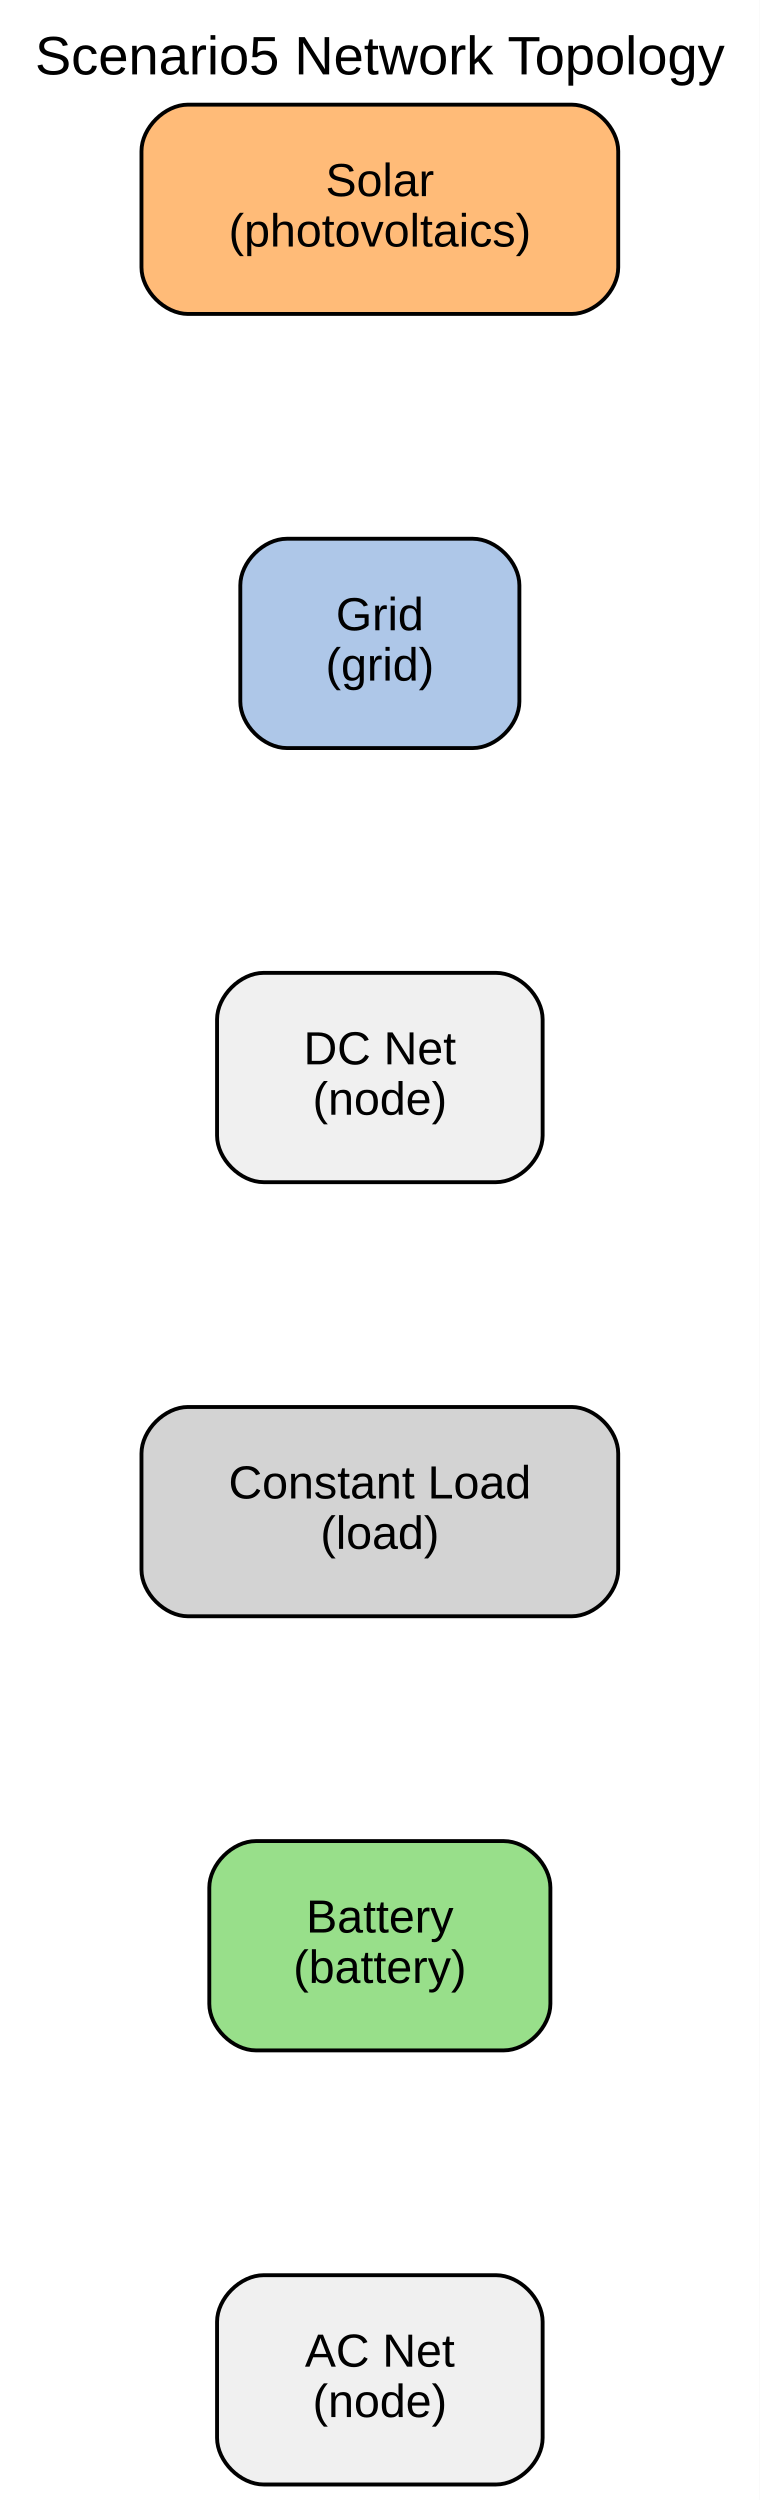
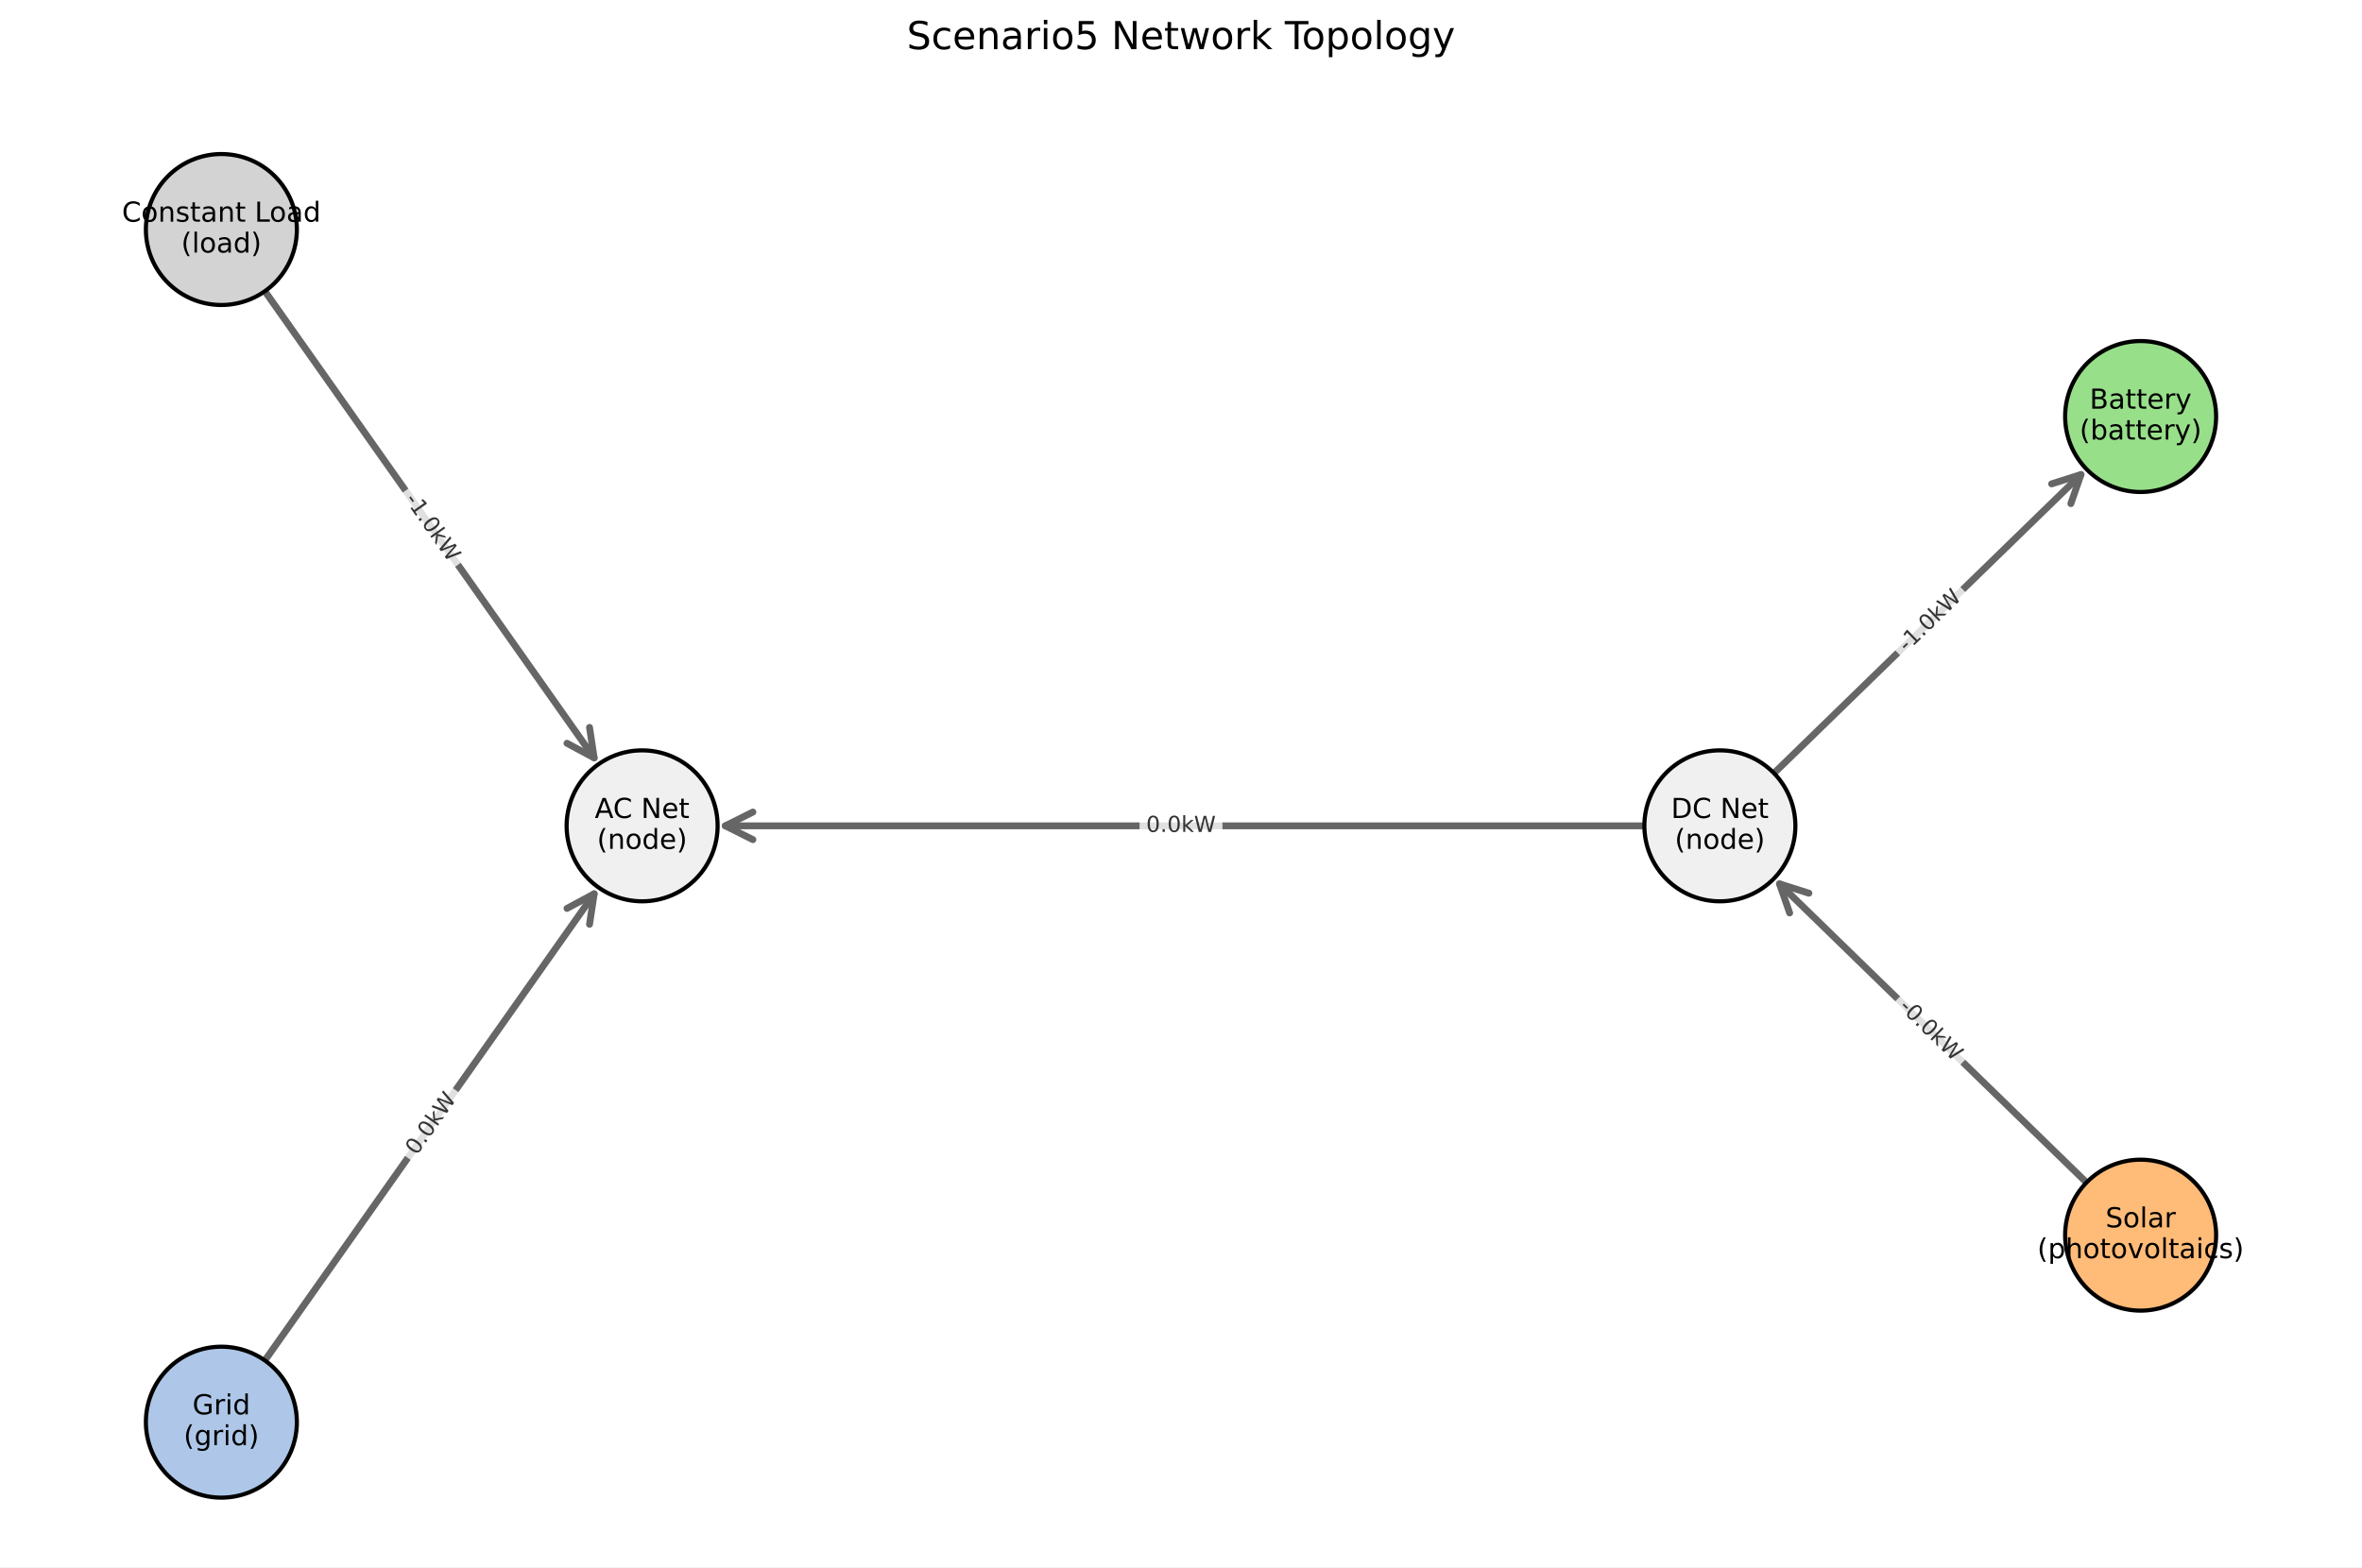
- <svg xmlns="http://www.w3.org/2000/svg" width="196pt" height="645pt" viewBox="0.00 0.00 196.00 645.00">
-   <g id="graph0" class="graph" transform="scale(1 1) rotate(0) translate(4 641)">
-     <polygon fill="white" stroke="transparent" points="-4,4 -4,-641 192,-641 192,4 -4,4" />
-     <text text-anchor="middle" x="94" y="-621.8" font-family="Arial" font-size="14.00">Scenario5 Network Topology</text>
-     <g id="node1" class="node">
-       <path fill="#f0f0f0" stroke="black" d="M124,-54C124,-54 64,-54 64,-54 58,-54 52,-48 52,-42 52,-42 52,-12 52,-12 52,-6 58,0 64,0 64,0 124,0 124,0 130,0 136,-6 136,-12 136,-12 136,-42 136,-42 136,-48 130,-54 124,-54" />
-       <text text-anchor="middle" x="94" y="-30.4" font-family="Arial" font-size="12.00">AC Net</text>
-       <text text-anchor="middle" x="94" y="-17.4" font-family="Arial" font-size="12.00">(node)</text>
+ <svg xmlns="http://www.w3.org/2000/svg" xmlns:xlink="http://www.w3.org/1999/xlink" width="856.8pt" height="568.638pt" viewBox="0 0 856.8 568.638" version="1.1">
+   <defs>
+     <style type="text/css">*{stroke-linejoin: round; stroke-linecap: butt}</style>
+   </defs>
+   <g id="figure_1">
+     <g id="patch_1">
+       <path d="M 0 568.638  L 856.8 568.638  L 856.8 0  L 0 0  z " style="fill: #ffffff" />
    </g>
-     <g id="node2" class="node">
-       <path fill="#98df8a" stroke="black" d="M126,-166C126,-166 62,-166 62,-166 56,-166 50,-160 50,-154 50,-154 50,-124 50,-124 50,-118 56,-112 62,-112 62,-112 126,-112 126,-112 132,-112 138,-118 138,-124 138,-124 138,-154 138,-154 138,-160 132,-166 126,-166" />
-       <text text-anchor="middle" x="94" y="-142.4" font-family="Arial" font-size="12.00">Battery</text>
-       <text text-anchor="middle" x="94" y="-129.4" font-family="Arial" font-size="12.00">(battery)</text>
-     </g>
-     <g id="node3" class="node">
-       <path fill="#d3d3d3" stroke="black" d="M143.5,-278C143.5,-278 44.5,-278 44.5,-278 38.5,-278 32.5,-272 32.5,-266 32.5,-266 32.5,-236 32.5,-236 32.5,-230 38.5,-224 44.5,-224 44.5,-224 143.5,-224 143.5,-224 149.5,-224 155.5,-230 155.5,-236 155.5,-236 155.5,-266 155.5,-266 155.5,-272 149.5,-278 143.5,-278" />
-       <text text-anchor="middle" x="94" y="-254.4" font-family="Arial" font-size="12.00">Constant Load</text>
-       <text text-anchor="middle" x="94" y="-241.4" font-family="Arial" font-size="12.00">(load)</text>
-     </g>
-     <g id="node4" class="node">
-       <path fill="#f0f0f0" stroke="black" d="M124,-390C124,-390 64,-390 64,-390 58,-390 52,-384 52,-378 52,-378 52,-348 52,-348 52,-342 58,-336 64,-336 64,-336 124,-336 124,-336 130,-336 136,-342 136,-348 136,-348 136,-378 136,-378 136,-384 130,-390 124,-390" />
-       <text text-anchor="middle" x="94" y="-366.4" font-family="Arial" font-size="12.00">DC Net</text>
-       <text text-anchor="middle" x="94" y="-353.4" font-family="Arial" font-size="12.00">(node)</text>
-     </g>
-     <g id="node5" class="node">
-       <path fill="#aec7e8" stroke="black" d="M118,-502C118,-502 70,-502 70,-502 64,-502 58,-496 58,-490 58,-490 58,-460 58,-460 58,-454 64,-448 70,-448 70,-448 118,-448 118,-448 124,-448 130,-454 130,-460 130,-460 130,-490 130,-490 130,-496 124,-502 118,-502" />
-       <text text-anchor="middle" x="94" y="-478.4" font-family="Arial" font-size="12.00">Grid</text>
-       <text text-anchor="middle" x="94" y="-465.4" font-family="Arial" font-size="12.00">(grid)</text>
-     </g>
-     <g id="node6" class="node">
-       <path fill="#ffbb78" stroke="black" d="M143.5,-614C143.5,-614 44.5,-614 44.5,-614 38.5,-614 32.5,-608 32.5,-602 32.5,-602 32.5,-572 32.5,-572 32.5,-566 38.5,-560 44.5,-560 44.5,-560 143.5,-560 143.5,-560 149.5,-560 155.5,-566 155.5,-572 155.5,-572 155.5,-602 155.5,-602 155.5,-608 149.5,-614 143.5,-614" />
-       <text text-anchor="middle" x="94" y="-590.4" font-family="Arial" font-size="12.00">Solar</text>
-       <text text-anchor="middle" x="94" y="-577.4" font-family="Arial" font-size="12.00">(photovoltaics)</text>
+     <g id="axes_1">
+       <g id="patch_2">
+         <path d="M 96.088 105.655  Q 156.613 191.456 215.526 274.974  " clip-path="url(#p76c0ca9e1f)" style="fill: none; stroke: #666666; stroke-width: 2.5; stroke-linecap: round" />
+         <path d="M 213.847 263.92  L 215.526 274.974  L 205.676 269.684  " clip-path="url(#p76c0ca9e1f)" style="fill: none; stroke: #666666; stroke-width: 2.5; stroke-linecap: round" />
+       </g>
+       <g id="patch_3">
+         <path d="M 596.492 299.638  Q 428.401 299.638 263.105 299.638  " clip-path="url(#p76c0ca9e1f)" style="fill: none; stroke: #666666; stroke-width: 2.5; stroke-linecap: round" />
+         <path d="M 273.105 304.638  L 263.105 299.638  L 273.105 294.638  " clip-path="url(#p76c0ca9e1f)" style="fill: none; stroke: #666666; stroke-width: 2.5; stroke-linecap: round" />
+       </g>
+       <g id="patch_4">
+         <path d="M 643.501 280.541  Q 700.187 225.382 754.87 172.172  " clip-path="url(#p76c0ca9e1f)" style="fill: none; stroke: #666666; stroke-width: 2.5; stroke-linecap: round" />
+         <path d="M 744.216 175.563  L 754.87 172.172  L 751.19 182.729  " clip-path="url(#p76c0ca9e1f)" style="fill: none; stroke: #666666; stroke-width: 2.5; stroke-linecap: round" />
+       </g>
+       <g id="patch_5">
+         <path d="M 96.088 493.621  Q 156.613 407.819 215.526 324.302  " clip-path="url(#p76c0ca9e1f)" style="fill: none; stroke: #666666; stroke-width: 2.5; stroke-linecap: round" />
+         <path d="M 205.676 329.591  L 215.526 324.302  L 213.847 335.356  " clip-path="url(#p76c0ca9e1f)" style="fill: none; stroke: #666666; stroke-width: 2.5; stroke-linecap: round" />
+       </g>
+       <g id="patch_6">
+         <path d="M 756.874 429.054  Q 700.188 373.895 645.505 320.685  " clip-path="url(#p76c0ca9e1f)" style="fill: none; stroke: #666666; stroke-width: 2.5; stroke-linecap: round" />
+         <path d="M 649.185 331.242  L 645.505 320.685  L 656.159 324.075  " clip-path="url(#p76c0ca9e1f)" style="fill: none; stroke: #666666; stroke-width: 2.5; stroke-linecap: round" />
+       </g>
+       <g id="text_1">
+         <g id="patch_7">
+           <path d="M 143.375 183.57  L 159.602 206.574  Q 160.985 208.535 162.946 207.151  L 169.273 202.688  Q 171.234 201.305 169.851 199.344  L 153.624 176.34  Q 152.241 174.379 150.279 175.762  L 143.953 180.225  Q 141.991 181.608 143.375 183.57  z " clip-path="url(#p76c0ca9e1f)" style="fill: #ffffff; opacity: 0.8" />
+         </g>
+         <g clip-path="url(#p76c0ca9e1f)">
+           <g style="fill: #333333" transform="translate(146.6955 181.2272) rotate(-305.1992) scale(0.08 -0.08)">
+             <defs>
+               <path id="DejaVuSans-2d" d="M 313 2009  L 1997 2009  L 1997 1497  L 313 1497  L 313 2009  z " transform="scale(0.015625)" />
+               <path id="DejaVuSans-31" d="M 794 531  L 1825 531  L 1825 4091  L 703 3866  L 703 4441  L 1819 4666  L 2450 4666  L 2450 531  L 3481 531  L 3481 0  L 794 0  L 794 531  z " transform="scale(0.015625)" />
+               <path id="DejaVuSans-2e" d="M 684 794  L 1344 794  L 1344 0  L 684 0  L 684 794  z " transform="scale(0.015625)" />
+               <path id="DejaVuSans-30" d="M 2034 4250  Q 1547 4250 1301 3770  Q 1056 3291 1056 2328  Q 1056 1369 1301 889  Q 1547 409 2034 409  Q 2525 409 2770 889  Q 3016 1369 3016 2328  Q 3016 3291 2770 3770  Q 2525 4250 2034 4250  z M 2034 4750  Q 2819 4750 3233 4129  Q 3647 3509 3647 2328  Q 3647 1150 3233 529  Q 2819 -91 2034 -91  Q 1250 -91 836 529  Q 422 1150 422 2328  Q 422 3509 836 4129  Q 1250 4750 2034 4750  z " transform="scale(0.015625)" />
+               <path id="DejaVuSans-6b" d="M 581 4863  L 1159 4863  L 1159 1991  L 2875 3500  L 3609 3500  L 1753 1863  L 3688 0  L 2938 0  L 1159 1709  L 1159 0  L 581 0  L 581 4863  z " transform="scale(0.015625)" />
+               <path id="DejaVuSans-57" d="M 213 4666  L 850 4666  L 1831 722  L 2809 4666  L 3519 4666  L 4500 722  L 5478 4666  L 6119 4666  L 4947 0  L 4153 0  L 3169 4050  L 2175 0  L 1381 0  L 213 4666  z " transform="scale(0.015625)" />
+             </defs>
+             <use xlink:href="#DejaVuSans-2d" />
+             <use xlink:href="#DejaVuSans-31" transform="translate(36.08398 0)" />
+             <use xlink:href="#DejaVuSans-2e" transform="translate(99.70703 0)" />
+             <use xlink:href="#DejaVuSans-30" transform="translate(131.4941 0)" />
+             <use xlink:href="#DejaVuSans-6b" transform="translate(195.1172 0)" />
+             <use xlink:href="#DejaVuSans-57" transform="translate(253.0273 0)" />
+           </g>
+         </g>
+       </g>
+       <g id="text_2">
+         <g id="patch_8">
+           <path d="M 415.768 305.909  L 441.033 305.909  Q 443.433 305.909 443.433 303.509  L 443.433 295.767  Q 443.433 293.367 441.033 293.367  L 415.768 293.367  Q 413.368 293.367 413.368 295.767  L 413.368 303.509  Q 413.368 305.909 415.768 305.909  z " clip-path="url(#p76c0ca9e1f)" style="fill: #ffffff; opacity: 0.8" />
+         </g>
+         <g clip-path="url(#p76c0ca9e1f)">
+           <g style="fill: #333333" transform="translate(415.7679 301.8453) scale(0.08 -0.08)">
+             <use xlink:href="#DejaVuSans-30" />
+             <use xlink:href="#DejaVuSans-2e" transform="translate(63.62305 0)" />
+             <use xlink:href="#DejaVuSans-30" transform="translate(95.41016 0)" />
+             <use xlink:href="#DejaVuSans-6b" transform="translate(159.0332 0)" />
+             <use xlink:href="#DejaVuSans-57" transform="translate(216.9434 0)" />
+           </g>
+         </g>
+       </g>
+       <g id="text_3">
+         <g id="patch_9">
+           <path d="M 694.472 239.693  L 714.648 220.061  Q 716.368 218.387 714.694 216.667  L 709.295 211.118  Q 707.621 209.398 705.901 211.072  L 685.725 230.704  Q 684.005 232.378 685.679 234.098  L 691.078 239.647  Q 692.752 241.367 694.472 239.693  z " clip-path="url(#p76c0ca9e1f)" style="fill: #ffffff; opacity: 0.8" />
+         </g>
+         <g clip-path="url(#p76c0ca9e1f)">
+           <g style="fill: #333333" transform="translate(691.6381 236.7809) rotate(-44.21796) scale(0.08 -0.08)">
+             <use xlink:href="#DejaVuSans-2d" />
+             <use xlink:href="#DejaVuSans-31" transform="translate(36.08398 0)" />
+             <use xlink:href="#DejaVuSans-2e" transform="translate(99.70703 0)" />
+             <use xlink:href="#DejaVuSans-30" transform="translate(131.4941 0)" />
+             <use xlink:href="#DejaVuSans-6b" transform="translate(195.1172 0)" />
+             <use xlink:href="#DejaVuSans-57" transform="translate(253.0273 0)" />
+           </g>
+         </g>
+       </g>
+       <g id="text_4">
+         <g id="patch_10">
+           <path d="M 154.456 421.756  L 169.019 401.111  Q 170.402 399.15 168.441 397.767  L 162.115 393.304  Q 160.153 391.92 158.77 393.881  L 144.207 414.527  Q 142.823 416.488 144.784 417.871  L 151.111 422.334  Q 153.072 423.718 154.456 421.756  z " clip-path="url(#p76c0ca9e1f)" style="fill: #ffffff; opacity: 0.8" />
+         </g>
+         <g clip-path="url(#p76c0ca9e1f)">
+           <g style="fill: #333333" transform="translate(151.1351 419.4141) rotate(-54.80082) scale(0.08 -0.08)">
+             <use xlink:href="#DejaVuSans-30" />
+             <use xlink:href="#DejaVuSans-2e" transform="translate(63.62305 0)" />
+             <use xlink:href="#DejaVuSans-30" transform="translate(95.41016 0)" />
+             <use xlink:href="#DejaVuSans-6b" transform="translate(159.0332 0)" />
+             <use xlink:href="#DejaVuSans-57" transform="translate(216.9434 0)" />
+           </g>
+         </g>
+       </g>
+       <g id="text_5">
+         <g id="patch_11">
+           <path d="M 685.727 368.574  L 705.903 388.206  Q 707.623 389.88 709.297 388.16  L 714.696 382.611  Q 716.37 380.891 714.65 379.217  L 694.474 359.584  Q 692.754 357.911 691.081 359.631  L 685.681 365.18  Q 684.007 366.9 685.727 368.574  z " clip-path="url(#p76c0ca9e1f)" style="fill: #ffffff; opacity: 0.8" />
+         </g>
+         <g clip-path="url(#p76c0ca9e1f)">
+           <g style="fill: #333333" transform="translate(688.5614 365.6611) rotate(-315.782) scale(0.08 -0.08)">
+             <use xlink:href="#DejaVuSans-2d" />
+             <use xlink:href="#DejaVuSans-30" transform="translate(36.08398 0)" />
+             <use xlink:href="#DejaVuSans-2e" transform="translate(99.70703 0)" />
+             <use xlink:href="#DejaVuSans-30" transform="translate(131.4941 0)" />
+             <use xlink:href="#DejaVuSans-6b" transform="translate(195.1172 0)" />
+             <use xlink:href="#DejaVuSans-57" transform="translate(253.0273 0)" />
+           </g>
+         </g>
+       </g>
+       <g id="PathCollection_1">
+         <defs>
+           <path id="m01f772956e" d="M 0 27.386  C 7.263 27.386 14.229 24.501 19.365 19.365  C 24.501 14.229 27.386 7.263 27.386 0  C 27.386 -7.263 24.501 -14.229 19.365 -19.365  C 14.229 -24.501 7.263 -27.386 0 -27.386  C -7.263 -27.386 -14.229 -24.501 -19.365 -19.365  C -24.501 -14.229 -27.386 -7.263 -27.386 0  C -27.386 7.263 -24.501 14.229 -19.365 19.365  C -14.229 24.501 -7.263 27.386 0 27.386  z " style="stroke: #000000; stroke-width: 1.5" />
+         </defs>
+         <g clip-path="url(#p76c0ca9e1f)">
+           <use xlink:href="#m01f772956e" x="232.924" y="299.638" style="fill: #f0f0f0; stroke: #000000; stroke-width: 1.5" />
+         </g>
+       </g>
+       <g id="PathCollection_2">
+         <defs>
+           <path id="m119b2d67ca" d="M 0 27.386  C 7.263 27.386 14.229 24.501 19.365 19.365  C 24.501 14.229 27.386 7.263 27.386 0  C 27.386 -7.263 24.501 -14.229 19.365 -19.365  C 14.229 -24.501 7.263 -27.386 0 -27.386  C -7.263 -27.386 -14.229 -24.501 -19.365 -19.365  C -24.501 -14.229 -27.386 -7.263 -27.386 0  C -27.386 7.263 -24.501 14.229 -19.365 19.365  C -14.229 24.501 -7.263 27.386 0 27.386  z " style="stroke: #000000; stroke-width: 1.5" />
+         </defs>
+         <g clip-path="url(#p76c0ca9e1f)">
+           <use xlink:href="#m119b2d67ca" x="776.499" y="151.125" style="fill: #98df8a; stroke: #000000; stroke-width: 1.5" />
+         </g>
+       </g>
+       <g id="PathCollection_3">
+         <defs>
+           <path id="mdb4a6b1f87" d="M 0 27.386  C 7.263 27.386 14.229 24.501 19.365 19.365  C 24.501 14.229 27.386 7.263 27.386 0  C 27.386 -7.263 24.501 -14.229 19.365 -19.365  C 14.229 -24.501 7.263 -27.386 0 -27.386  C -7.263 -27.386 -14.229 -24.501 -19.365 -19.365  C -24.501 -14.229 -27.386 -7.263 -27.386 0  C -27.386 7.263 -24.501 14.229 -19.365 19.365  C -14.229 24.501 -7.263 27.386 0 27.386  z " style="stroke: #000000; stroke-width: 1.5" />
+         </defs>
+         <g clip-path="url(#p76c0ca9e1f)">
+           <use xlink:href="#mdb4a6b1f87" x="80.301" y="83.274" style="fill: #d3d3d3; stroke: #000000; stroke-width: 1.5" />
+         </g>
+       </g>
+       <g id="PathCollection_4">
+         <g clip-path="url(#p76c0ca9e1f)">
+           <use xlink:href="#m01f772956e" x="623.876" y="299.638" style="fill: #f0f0f0; stroke: #000000; stroke-width: 1.5" />
+         </g>
+       </g>
+       <g id="PathCollection_5">
+         <defs>
+           <path id="ma875b77ce7" d="M 0 27.386  C 7.263 27.386 14.229 24.501 19.365 19.365  C 24.501 14.229 27.386 7.263 27.386 0  C 27.386 -7.263 24.501 -14.229 19.365 -19.365  C 14.229 -24.501 7.263 -27.386 0 -27.386  C -7.263 -27.386 -14.229 -24.501 -19.365 -19.365  C -24.501 -14.229 -27.386 -7.263 -27.386 0  C -27.386 7.263 -24.501 14.229 -19.365 19.365  C -14.229 24.501 -7.263 27.386 0 27.386  z " style="stroke: #000000; stroke-width: 1.5" />
+         </defs>
+         <g clip-path="url(#p76c0ca9e1f)">
+           <use xlink:href="#ma875b77ce7" x="80.301" y="516.001" style="fill: #aec7e8; stroke: #000000; stroke-width: 1.5" />
+         </g>
+       </g>
+       <g id="PathCollection_6">
+         <defs>
+           <path id="md4902a0bdf" d="M 0 27.386  C 7.263 27.386 14.229 24.501 19.365 19.365  C 24.501 14.229 27.386 7.263 27.386 0  C 27.386 -7.263 24.501 -14.229 19.365 -19.365  C 14.229 -24.501 7.263 -27.386 0 -27.386  C -7.263 -27.386 -14.229 -24.501 -19.365 -19.365  C -24.501 -14.229 -27.386 -7.263 -27.386 0  C -27.386 7.263 -24.501 14.229 -19.365 19.365  C -14.229 24.501 -7.263 27.386 0 27.386  z " style="stroke: #000000; stroke-width: 1.5" />
+         </defs>
+         <g clip-path="url(#p76c0ca9e1f)">
+           <use xlink:href="#md4902a0bdf" x="776.499" y="448.15" style="fill: #ffbb78; stroke: #000000; stroke-width: 1.5" />
+         </g>
+       </g>
+       <g id="text_6">
+         <g clip-path="url(#p76c0ca9e1f)">
+           <g transform="translate(215.7333 296.7983) scale(0.1 -0.1)">
+             <defs>
+               <path id="DejaVuSans-41" d="M 2188 4044  L 1331 1722  L 3047 1722  L 2188 4044  z M 1831 4666  L 2547 4666  L 4325 0  L 3669 0  L 3244 1197  L 1141 1197  L 716 0  L 50 0  L 1831 4666  z " transform="scale(0.015625)" />
+               <path id="DejaVuSans-43" d="M 4122 4306  L 4122 3641  Q 3803 3938 3442 4084  Q 3081 4231 2675 4231  Q 1875 4231 1450 3742  Q 1025 3253 1025 2328  Q 1025 1406 1450 917  Q 1875 428 2675 428  Q 3081 428 3442 575  Q 3803 722 4122 1019  L 4122 359  Q 3791 134 3420 21  Q 3050 -91 2638 -91  Q 1578 -91 968 557  Q 359 1206 359 2328  Q 359 3453 968 4101  Q 1578 4750 2638 4750  Q 3056 4750 3426 4639  Q 3797 4528 4122 4306  z " transform="scale(0.015625)" />
+               <path id="DejaVuSans-20" transform="scale(0.015625)" />
+               <path id="DejaVuSans-4e" d="M 628 4666  L 1478 4666  L 3547 763  L 3547 4666  L 4159 4666  L 4159 0  L 3309 0  L 1241 3903  L 1241 0  L 628 0  L 628 4666  z " transform="scale(0.015625)" />
+               <path id="DejaVuSans-65" d="M 3597 1894  L 3597 1613  L 953 1613  Q 991 1019 1311 708  Q 1631 397 2203 397  Q 2534 397 2845 478  Q 3156 559 3463 722  L 3463 178  Q 3153 47 2828 -22  Q 2503 -91 2169 -91  Q 1331 -91 842 396  Q 353 884 353 1716  Q 353 2575 817 3079  Q 1281 3584 2069 3584  Q 2775 3584 3186 3129  Q 3597 2675 3597 1894  z M 3022 2063  Q 3016 2534 2758 2815  Q 2500 3097 2075 3097  Q 1594 3097 1305 2825  Q 1016 2553 972 2059  L 3022 2063  z " transform="scale(0.015625)" />
+               <path id="DejaVuSans-74" d="M 1172 4494  L 1172 3500  L 2356 3500  L 2356 3053  L 1172 3053  L 1172 1153  Q 1172 725 1289 603  Q 1406 481 1766 481  L 2356 481  L 2356 0  L 1766 0  Q 1100 0 847 248  Q 594 497 594 1153  L 594 3053  L 172 3053  L 172 3500  L 594 3500  L 594 4494  L 1172 4494  z " transform="scale(0.015625)" />
+             </defs>
+             <use xlink:href="#DejaVuSans-41" />
+             <use xlink:href="#DejaVuSans-43" transform="translate(66.6582 0)" />
+             <use xlink:href="#DejaVuSans-20" transform="translate(136.4824 0)" />
+             <use xlink:href="#DejaVuSans-4e" transform="translate(168.2695 0)" />
+             <use xlink:href="#DejaVuSans-65" transform="translate(243.0742 0)" />
+             <use xlink:href="#DejaVuSans-74" transform="translate(304.5977 0)" />
+           </g>
+         </g>
+         <g clip-path="url(#p76c0ca9e1f)">
+           <g transform="translate(216.5435 307.9961) scale(0.1 -0.1)">
+             <defs>
+               <path id="DejaVuSans-28" d="M 1984 4856  Q 1566 4138 1362 3434  Q 1159 2731 1159 2009  Q 1159 1288 1364 580  Q 1569 -128 1984 -844  L 1484 -844  Q 1016 -109 783 600  Q 550 1309 550 2009  Q 550 2706 781 3412  Q 1013 4119 1484 4856  L 1984 4856  z " transform="scale(0.015625)" />
+               <path id="DejaVuSans-6e" d="M 3513 2113  L 3513 0  L 2938 0  L 2938 2094  Q 2938 2591 2744 2837  Q 2550 3084 2163 3084  Q 1697 3084 1428 2787  Q 1159 2491 1159 1978  L 1159 0  L 581 0  L 581 3500  L 1159 3500  L 1159 2956  Q 1366 3272 1645 3428  Q 1925 3584 2291 3584  Q 2894 3584 3203 3211  Q 3513 2838 3513 2113  z " transform="scale(0.015625)" />
+               <path id="DejaVuSans-6f" d="M 1959 3097  Q 1497 3097 1228 2736  Q 959 2375 959 1747  Q 959 1119 1226 758  Q 1494 397 1959 397  Q 2419 397 2687 759  Q 2956 1122 2956 1747  Q 2956 2369 2687 2733  Q 2419 3097 1959 3097  z M 1959 3584  Q 2709 3584 3137 3096  Q 3566 2609 3566 1747  Q 3566 888 3137 398  Q 2709 -91 1959 -91  Q 1206 -91 779 398  Q 353 888 353 1747  Q 353 2609 779 3096  Q 1206 3584 1959 3584  z " transform="scale(0.015625)" />
+               <path id="DejaVuSans-64" d="M 2906 2969  L 2906 4863  L 3481 4863  L 3481 0  L 2906 0  L 2906 525  Q 2725 213 2448 61  Q 2172 -91 1784 -91  Q 1150 -91 751 415  Q 353 922 353 1747  Q 353 2572 751 3078  Q 1150 3584 1784 3584  Q 2172 3584 2448 3432  Q 2725 3281 2906 2969  z M 947 1747  Q 947 1113 1208 752  Q 1469 391 1925 391  Q 2381 391 2643 752  Q 2906 1113 2906 1747  Q 2906 2381 2643 2742  Q 2381 3103 1925 3103  Q 1469 3103 1208 2742  Q 947 2381 947 1747  z " transform="scale(0.015625)" />
+               <path id="DejaVuSans-29" d="M 513 4856  L 1013 4856  Q 1481 4119 1714 3412  Q 1947 2706 1947 2009  Q 1947 1309 1714 600  Q 1481 -109 1013 -844  L 513 -844  Q 928 -128 1133 580  Q 1338 1288 1338 2009  Q 1338 2731 1133 3434  Q 928 4138 513 4856  z " transform="scale(0.015625)" />
+             </defs>
+             <use xlink:href="#DejaVuSans-28" />
+             <use xlink:href="#DejaVuSans-6e" transform="translate(39.01367 0)" />
+             <use xlink:href="#DejaVuSans-6f" transform="translate(102.3926 0)" />
+             <use xlink:href="#DejaVuSans-64" transform="translate(163.5742 0)" />
+             <use xlink:href="#DejaVuSans-65" transform="translate(227.0508 0)" />
+             <use xlink:href="#DejaVuSans-29" transform="translate(288.5742 0)" />
+           </g>
+         </g>
+       </g>
+       <g id="text_7">
+         <g clip-path="url(#p76c0ca9e1f)">
+           <g transform="translate(757.9929 148.2857) scale(0.1 -0.1)">
+             <defs>
+               <path id="DejaVuSans-42" d="M 1259 2228  L 1259 519  L 2272 519  Q 2781 519 3026 730  Q 3272 941 3272 1375  Q 3272 1813 3026 2020  Q 2781 2228 2272 2228  L 1259 2228  z M 1259 4147  L 1259 2741  L 2194 2741  Q 2656 2741 2882 2914  Q 3109 3088 3109 3444  Q 3109 3797 2882 3972  Q 2656 4147 2194 4147  L 1259 4147  z M 628 4666  L 2241 4666  Q 2963 4666 3353 4366  Q 3744 4066 3744 3513  Q 3744 3084 3544 2831  Q 3344 2578 2956 2516  Q 3422 2416 3680 2098  Q 3938 1781 3938 1306  Q 3938 681 3513 340  Q 3088 0 2303 0  L 628 0  L 628 4666  z " transform="scale(0.015625)" />
+               <path id="DejaVuSans-61" d="M 2194 1759  Q 1497 1759 1228 1600  Q 959 1441 959 1056  Q 959 750 1161 570  Q 1363 391 1709 391  Q 2188 391 2477 730  Q 2766 1069 2766 1631  L 2766 1759  L 2194 1759  z M 3341 1997  L 3341 0  L 2766 0  L 2766 531  Q 2569 213 2275 61  Q 1981 -91 1556 -91  Q 1019 -91 701 211  Q 384 513 384 1019  Q 384 1609 779 1909  Q 1175 2209 1959 2209  L 2766 2209  L 2766 2266  Q 2766 2663 2505 2880  Q 2244 3097 1772 3097  Q 1472 3097 1187 3025  Q 903 2953 641 2809  L 641 3341  Q 956 3463 1253 3523  Q 1550 3584 1831 3584  Q 2591 3584 2966 3190  Q 3341 2797 3341 1997  z " transform="scale(0.015625)" />
+               <path id="DejaVuSans-72" d="M 2631 2963  Q 2534 3019 2420 3045  Q 2306 3072 2169 3072  Q 1681 3072 1420 2755  Q 1159 2438 1159 1844  L 1159 0  L 581 0  L 581 3500  L 1159 3500  L 1159 2956  Q 1341 3275 1631 3429  Q 1922 3584 2338 3584  Q 2397 3584 2469 3576  Q 2541 3569 2628 3553  L 2631 2963  z " transform="scale(0.015625)" />
+               <path id="DejaVuSans-79" d="M 2059 -325  Q 1816 -950 1584 -1140  Q 1353 -1331 966 -1331  L 506 -1331  L 506 -850  L 844 -850  Q 1081 -850 1212 -737  Q 1344 -625 1503 -206  L 1606 56  L 191 3500  L 800 3500  L 1894 763  L 2988 3500  L 3597 3500  L 2059 -325  z " transform="scale(0.015625)" />
+             </defs>
+             <use xlink:href="#DejaVuSans-42" />
+             <use xlink:href="#DejaVuSans-61" transform="translate(68.60352 0)" />
+             <use xlink:href="#DejaVuSans-74" transform="translate(129.8828 0)" />
+             <use xlink:href="#DejaVuSans-74" transform="translate(169.0918 0)" />
+             <use xlink:href="#DejaVuSans-65" transform="translate(208.3008 0)" />
+             <use xlink:href="#DejaVuSans-72" transform="translate(269.8242 0)" />
+             <use xlink:href="#DejaVuSans-79" transform="translate(310.9375 0)" />
+           </g>
+         </g>
+         <g clip-path="url(#p76c0ca9e1f)">
+           <g transform="translate(754.3476 159.4835) scale(0.1 -0.1)">
+             <defs>
+               <path id="DejaVuSans-62" d="M 3116 1747  Q 3116 2381 2855 2742  Q 2594 3103 2138 3103  Q 1681 3103 1420 2742  Q 1159 2381 1159 1747  Q 1159 1113 1420 752  Q 1681 391 2138 391  Q 2594 391 2855 752  Q 3116 1113 3116 1747  z M 1159 2969  Q 1341 3281 1617 3432  Q 1894 3584 2278 3584  Q 2916 3584 3314 3078  Q 3713 2572 3713 1747  Q 3713 922 3314 415  Q 2916 -91 2278 -91  Q 1894 -91 1617 61  Q 1341 213 1159 525  L 1159 0  L 581 0  L 581 4863  L 1159 4863  L 1159 2969  z " transform="scale(0.015625)" />
+             </defs>
+             <use xlink:href="#DejaVuSans-28" />
+             <use xlink:href="#DejaVuSans-62" transform="translate(39.01367 0)" />
+             <use xlink:href="#DejaVuSans-61" transform="translate(102.4902 0)" />
+             <use xlink:href="#DejaVuSans-74" transform="translate(163.7695 0)" />
+             <use xlink:href="#DejaVuSans-74" transform="translate(202.9785 0)" />
+             <use xlink:href="#DejaVuSans-65" transform="translate(242.1875 0)" />
+             <use xlink:href="#DejaVuSans-72" transform="translate(303.7109 0)" />
+             <use xlink:href="#DejaVuSans-79" transform="translate(344.8242 0)" />
+             <use xlink:href="#DejaVuSans-29" transform="translate(404.0039 0)" />
+           </g>
+         </g>
+       </g>
+       <g id="text_8">
+         <g clip-path="url(#p76c0ca9e1f)">
+           <g transform="translate(44.23833 80.43465) scale(0.1 -0.1)">
+             <defs>
+               <path id="DejaVuSans-73" d="M 2834 3397  L 2834 2853  Q 2591 2978 2328 3040  Q 2066 3103 1784 3103  Q 1356 3103 1142 2972  Q 928 2841 928 2578  Q 928 2378 1081 2264  Q 1234 2150 1697 2047  L 1894 2003  Q 2506 1872 2764 1633  Q 3022 1394 3022 966  Q 3022 478 2636 193  Q 2250 -91 1575 -91  Q 1294 -91 989 -36  Q 684 19 347 128  L 347 722  Q 666 556 975 473  Q 1284 391 1588 391  Q 1994 391 2212 530  Q 2431 669 2431 922  Q 2431 1156 2273 1281  Q 2116 1406 1581 1522  L 1381 1569  Q 847 1681 609 1914  Q 372 2147 372 2553  Q 372 3047 722 3315  Q 1072 3584 1716 3584  Q 2034 3584 2315 3537  Q 2597 3491 2834 3397  z " transform="scale(0.015625)" />
+               <path id="DejaVuSans-4c" d="M 628 4666  L 1259 4666  L 1259 531  L 3531 531  L 3531 0  L 628 0  L 628 4666  z " transform="scale(0.015625)" />
+             </defs>
+             <use xlink:href="#DejaVuSans-43" />
+             <use xlink:href="#DejaVuSans-6f" transform="translate(69.82422 0)" />
+             <use xlink:href="#DejaVuSans-6e" transform="translate(131.0059 0)" />
+             <use xlink:href="#DejaVuSans-73" transform="translate(194.3848 0)" />
+             <use xlink:href="#DejaVuSans-74" transform="translate(246.4844 0)" />
+             <use xlink:href="#DejaVuSans-61" transform="translate(285.6934 0)" />
+             <use xlink:href="#DejaVuSans-6e" transform="translate(346.9727 0)" />
+             <use xlink:href="#DejaVuSans-74" transform="translate(410.3516 0)" />
+             <use xlink:href="#DejaVuSans-20" transform="translate(449.5605 0)" />
+             <use xlink:href="#DejaVuSans-4c" transform="translate(481.3477 0)" />
+             <use xlink:href="#DejaVuSans-6f" transform="translate(535.3105 0)" />
+             <use xlink:href="#DejaVuSans-61" transform="translate(596.4922 0)" />
+             <use xlink:href="#DejaVuSans-64" transform="translate(657.7715 0)" />
+           </g>
+         </g>
+         <g clip-path="url(#p76c0ca9e1f)">
+           <g transform="translate(65.71255 91.63246) scale(0.1 -0.1)">
+             <defs>
+               <path id="DejaVuSans-6c" d="M 603 4863  L 1178 4863  L 1178 0  L 603 0  L 603 4863  z " transform="scale(0.015625)" />
+             </defs>
+             <use xlink:href="#DejaVuSans-28" />
+             <use xlink:href="#DejaVuSans-6c" transform="translate(39.01367 0)" />
+             <use xlink:href="#DejaVuSans-6f" transform="translate(66.79688 0)" />
+             <use xlink:href="#DejaVuSans-61" transform="translate(127.9785 0)" />
+             <use xlink:href="#DejaVuSans-64" transform="translate(189.2578 0)" />
+             <use xlink:href="#DejaVuSans-29" transform="translate(252.7344 0)" />
+           </g>
+         </g>
+       </g>
+       <g id="text_9">
+         <g clip-path="url(#p76c0ca9e1f)">
+           <g transform="translate(606.1683 296.7983) scale(0.1 -0.1)">
+             <defs>
+               <path id="DejaVuSans-44" d="M 1259 4147  L 1259 519  L 2022 519  Q 2988 519 3436 956  Q 3884 1394 3884 2338  Q 3884 3275 3436 3711  Q 2988 4147 2022 4147  L 1259 4147  z M 628 4666  L 1925 4666  Q 3281 4666 3915 4102  Q 4550 3538 4550 2338  Q 4550 1131 3912 565  Q 3275 0 1925 0  L 628 0  L 628 4666  z " transform="scale(0.015625)" />
+             </defs>
+             <use xlink:href="#DejaVuSans-44" />
+             <use xlink:href="#DejaVuSans-43" transform="translate(77.00195 0)" />
+             <use xlink:href="#DejaVuSans-20" transform="translate(146.8262 0)" />
+             <use xlink:href="#DejaVuSans-4e" transform="translate(178.6133 0)" />
+             <use xlink:href="#DejaVuSans-65" transform="translate(253.418 0)" />
+             <use xlink:href="#DejaVuSans-74" transform="translate(314.9414 0)" />
+           </g>
+         </g>
+         <g clip-path="url(#p76c0ca9e1f)">
+           <g transform="translate(607.4956 307.9961) scale(0.1 -0.1)">
+             <use xlink:href="#DejaVuSans-28" />
+             <use xlink:href="#DejaVuSans-6e" transform="translate(39.01367 0)" />
+             <use xlink:href="#DejaVuSans-6f" transform="translate(102.3926 0)" />
+             <use xlink:href="#DejaVuSans-64" transform="translate(163.5742 0)" />
+             <use xlink:href="#DejaVuSans-65" transform="translate(227.0508 0)" />
+             <use xlink:href="#DejaVuSans-29" transform="translate(288.5742 0)" />
+           </g>
+         </g>
+       </g>
+       <g id="text_10">
+         <g clip-path="url(#p76c0ca9e1f)">
+           <g transform="translate(69.80786 513.1619) scale(0.1 -0.1)">
+             <defs>
+               <path id="DejaVuSans-47" d="M 3809 666  L 3809 1919  L 2778 1919  L 2778 2438  L 4434 2438  L 4434 434  Q 4069 175 3628 42  Q 3188 -91 2688 -91  Q 1594 -91 976 548  Q 359 1188 359 2328  Q 359 3472 976 4111  Q 1594 4750 2688 4750  Q 3144 4750 3555 4637  Q 3966 4525 4313 4306  L 4313 3634  Q 3963 3931 3569 4081  Q 3175 4231 2741 4231  Q 1884 4231 1454 3753  Q 1025 3275 1025 2328  Q 1025 1384 1454 906  Q 1884 428 2741 428  Q 3075 428 3337 486  Q 3600 544 3809 666  z " transform="scale(0.015625)" />
+               <path id="DejaVuSans-69" d="M 603 3500  L 1178 3500  L 1178 0  L 603 0  L 603 3500  z M 603 4863  L 1178 4863  L 1178 4134  L 603 4134  L 603 4863  z " transform="scale(0.015625)" />
+             </defs>
+             <use xlink:href="#DejaVuSans-47" />
+             <use xlink:href="#DejaVuSans-72" transform="translate(77.49023 0)" />
+             <use xlink:href="#DejaVuSans-69" transform="translate(118.6035 0)" />
+             <use xlink:href="#DejaVuSans-64" transform="translate(146.3867 0)" />
+           </g>
+         </g>
+         <g clip-path="url(#p76c0ca9e1f)">
+           <g transform="translate(66.6063 524.3597) scale(0.1 -0.1)">
+             <defs>
+               <path id="DejaVuSans-67" d="M 2906 1791  Q 2906 2416 2648 2759  Q 2391 3103 1925 3103  Q 1463 3103 1205 2759  Q 947 2416 947 1791  Q 947 1169 1205 825  Q 1463 481 1925 481  Q 2391 481 2648 825  Q 2906 1169 2906 1791  z M 3481 434  Q 3481 -459 3084 -895  Q 2688 -1331 1869 -1331  Q 1566 -1331 1297 -1286  Q 1028 -1241 775 -1147  L 775 -588  Q 1028 -725 1275 -790  Q 1522 -856 1778 -856  Q 2344 -856 2625 -561  Q 2906 -266 2906 331  L 2906 616  Q 2728 306 2450 153  Q 2172 0 1784 0  Q 1141 0 747 490  Q 353 981 353 1791  Q 353 2603 747 3093  Q 1141 3584 1784 3584  Q 2172 3584 2450 3431  Q 2728 3278 2906 2969  L 2906 3500  L 3481 3500  L 3481 434  z " transform="scale(0.015625)" />
+             </defs>
+             <use xlink:href="#DejaVuSans-28" />
+             <use xlink:href="#DejaVuSans-67" transform="translate(39.01367 0)" />
+             <use xlink:href="#DejaVuSans-72" transform="translate(102.4902 0)" />
+             <use xlink:href="#DejaVuSans-69" transform="translate(143.6035 0)" />
+             <use xlink:href="#DejaVuSans-64" transform="translate(171.3867 0)" />
+             <use xlink:href="#DejaVuSans-29" transform="translate(234.8633 0)" />
+           </g>
+         </g>
+       </g>
+       <g id="text_11">
+         <g clip-path="url(#p76c0ca9e1f)">
+           <g transform="translate(763.757 445.3109) scale(0.1 -0.1)">
+             <defs>
+               <path id="DejaVuSans-53" d="M 3425 4513  L 3425 3897  Q 3066 4069 2747 4153  Q 2428 4238 2131 4238  Q 1616 4238 1336 4038  Q 1056 3838 1056 3469  Q 1056 3159 1242 3001  Q 1428 2844 1947 2747  L 2328 2669  Q 3034 2534 3370 2195  Q 3706 1856 3706 1288  Q 3706 609 3251 259  Q 2797 -91 1919 -91  Q 1588 -91 1214 -16  Q 841 59 441 206  L 441 856  Q 825 641 1194 531  Q 1563 422 1919 422  Q 2459 422 2753 634  Q 3047 847 3047 1241  Q 3047 1584 2836 1778  Q 2625 1972 2144 2069  L 1759 2144  Q 1053 2284 737 2584  Q 422 2884 422 3419  Q 422 4038 858 4394  Q 1294 4750 2059 4750  Q 2388 4750 2728 4690  Q 3069 4631 3425 4513  z " transform="scale(0.015625)" />
+             </defs>
+             <use xlink:href="#DejaVuSans-53" />
+             <use xlink:href="#DejaVuSans-6f" transform="translate(63.47656 0)" />
+             <use xlink:href="#DejaVuSans-6c" transform="translate(124.6582 0)" />
+             <use xlink:href="#DejaVuSans-61" transform="translate(152.4414 0)" />
+             <use xlink:href="#DejaVuSans-72" transform="translate(213.7207 0)" />
+           </g>
+         </g>
+         <g clip-path="url(#p76c0ca9e1f)">
+           <g transform="translate(739.0007 456.5087) scale(0.1 -0.1)">
+             <defs>
+               <path id="DejaVuSans-70" d="M 1159 525  L 1159 -1331  L 581 -1331  L 581 3500  L 1159 3500  L 1159 2969  Q 1341 3281 1617 3432  Q 1894 3584 2278 3584  Q 2916 3584 3314 3078  Q 3713 2572 3713 1747  Q 3713 922 3314 415  Q 2916 -91 2278 -91  Q 1894 -91 1617 61  Q 1341 213 1159 525  z M 3116 1747  Q 3116 2381 2855 2742  Q 2594 3103 2138 3103  Q 1681 3103 1420 2742  Q 1159 2381 1159 1747  Q 1159 1113 1420 752  Q 1681 391 2138 391  Q 2594 391 2855 752  Q 3116 1113 3116 1747  z " transform="scale(0.015625)" />
+               <path id="DejaVuSans-68" d="M 3513 2113  L 3513 0  L 2938 0  L 2938 2094  Q 2938 2591 2744 2837  Q 2550 3084 2163 3084  Q 1697 3084 1428 2787  Q 1159 2491 1159 1978  L 1159 0  L 581 0  L 581 4863  L 1159 4863  L 1159 2956  Q 1366 3272 1645 3428  Q 1925 3584 2291 3584  Q 2894 3584 3203 3211  Q 3513 2838 3513 2113  z " transform="scale(0.015625)" />
+               <path id="DejaVuSans-76" d="M 191 3500  L 800 3500  L 1894 563  L 2988 3500  L 3597 3500  L 2284 0  L 1503 0  L 191 3500  z " transform="scale(0.015625)" />
+               <path id="DejaVuSans-63" d="M 3122 3366  L 3122 2828  Q 2878 2963 2633 3030  Q 2388 3097 2138 3097  Q 1578 3097 1268 2742  Q 959 2388 959 1747  Q 959 1106 1268 751  Q 1578 397 2138 397  Q 2388 397 2633 464  Q 2878 531 3122 666  L 3122 134  Q 2881 22 2623 -34  Q 2366 -91 2075 -91  Q 1284 -91 818 406  Q 353 903 353 1747  Q 353 2603 823 3093  Q 1294 3584 2113 3584  Q 2378 3584 2631 3529  Q 2884 3475 3122 3366  z " transform="scale(0.015625)" />
+             </defs>
+             <use xlink:href="#DejaVuSans-28" />
+             <use xlink:href="#DejaVuSans-70" transform="translate(39.01367 0)" />
+             <use xlink:href="#DejaVuSans-68" transform="translate(102.4902 0)" />
+             <use xlink:href="#DejaVuSans-6f" transform="translate(165.8691 0)" />
+             <use xlink:href="#DejaVuSans-74" transform="translate(227.0508 0)" />
+             <use xlink:href="#DejaVuSans-6f" transform="translate(266.2598 0)" />
+             <use xlink:href="#DejaVuSans-76" transform="translate(327.4414 0)" />
+             <use xlink:href="#DejaVuSans-6f" transform="translate(386.6211 0)" />
+             <use xlink:href="#DejaVuSans-6c" transform="translate(447.8027 0)" />
+             <use xlink:href="#DejaVuSans-74" transform="translate(475.5859 0)" />
+             <use xlink:href="#DejaVuSans-61" transform="translate(514.7949 0)" />
+             <use xlink:href="#DejaVuSans-69" transform="translate(576.0742 0)" />
+             <use xlink:href="#DejaVuSans-63" transform="translate(603.8574 0)" />
+             <use xlink:href="#DejaVuSans-73" transform="translate(658.8379 0)" />
+             <use xlink:href="#DejaVuSans-29" transform="translate(710.9375 0)" />
+           </g>
+         </g>
+       </g>
+       <g id="text_12">
+         <g transform="translate(328.9278 17.83781) scale(0.14 -0.14)">
+           <defs>
+             <path id="DejaVuSans-35" d="M 691 4666  L 3169 4666  L 3169 4134  L 1269 4134  L 1269 2991  Q 1406 3038 1543 3061  Q 1681 3084 1819 3084  Q 2600 3084 3056 2656  Q 3513 2228 3513 1497  Q 3513 744 3044 326  Q 2575 -91 1722 -91  Q 1428 -91 1123 -41  Q 819 9 494 109  L 494 744  Q 775 591 1075 516  Q 1375 441 1709 441  Q 2250 441 2565 725  Q 2881 1009 2881 1497  Q 2881 1984 2565 2268  Q 2250 2553 1709 2553  Q 1456 2553 1204 2497  Q 953 2441 691 2322  L 691 4666  z " transform="scale(0.015625)" />
+             <path id="DejaVuSans-77" d="M 269 3500  L 844 3500  L 1563 769  L 2278 3500  L 2956 3500  L 3675 769  L 4391 3500  L 4966 3500  L 4050 0  L 3372 0  L 2619 2869  L 1863 0  L 1184 0  L 269 3500  z " transform="scale(0.015625)" />
+             <path id="DejaVuSans-54" d="M -19 4666  L 3928 4666  L 3928 4134  L 2272 4134  L 2272 0  L 1638 0  L 1638 4134  L -19 4134  L -19 4666  z " transform="scale(0.015625)" />
+           </defs>
+           <use xlink:href="#DejaVuSans-53" />
+           <use xlink:href="#DejaVuSans-63" transform="translate(63.47656 0)" />
+           <use xlink:href="#DejaVuSans-65" transform="translate(118.457 0)" />
+           <use xlink:href="#DejaVuSans-6e" transform="translate(179.9805 0)" />
+           <use xlink:href="#DejaVuSans-61" transform="translate(243.3594 0)" />
+           <use xlink:href="#DejaVuSans-72" transform="translate(304.6387 0)" />
+           <use xlink:href="#DejaVuSans-69" transform="translate(345.752 0)" />
+           <use xlink:href="#DejaVuSans-6f" transform="translate(373.5352 0)" />
+           <use xlink:href="#DejaVuSans-35" transform="translate(434.7168 0)" />
+           <use xlink:href="#DejaVuSans-20" transform="translate(498.3398 0)" />
+           <use xlink:href="#DejaVuSans-4e" transform="translate(530.127 0)" />
+           <use xlink:href="#DejaVuSans-65" transform="translate(604.9316 0)" />
+           <use xlink:href="#DejaVuSans-74" transform="translate(666.4551 0)" />
+           <use xlink:href="#DejaVuSans-77" transform="translate(705.6641 0)" />
+           <use xlink:href="#DejaVuSans-6f" transform="translate(787.4512 0)" />
+           <use xlink:href="#DejaVuSans-72" transform="translate(848.6328 0)" />
+           <use xlink:href="#DejaVuSans-6b" transform="translate(889.7461 0)" />
+           <use xlink:href="#DejaVuSans-20" transform="translate(947.6562 0)" />
+           <use xlink:href="#DejaVuSans-54" transform="translate(979.4434 0)" />
+           <use xlink:href="#DejaVuSans-6f" transform="translate(1023.527 0)" />
+           <use xlink:href="#DejaVuSans-70" transform="translate(1084.709 0)" />
+           <use xlink:href="#DejaVuSans-6f" transform="translate(1148.186 0)" />
+           <use xlink:href="#DejaVuSans-6c" transform="translate(1209.367 0)" />
+           <use xlink:href="#DejaVuSans-6f" transform="translate(1237.15 0)" />
+           <use xlink:href="#DejaVuSans-67" transform="translate(1298.332 0)" />
+           <use xlink:href="#DejaVuSans-79" transform="translate(1361.809 0)" />
+         </g>
+       </g>
    </g>
  </g>
+   <defs>
+     <clipPath id="p76c0ca9e1f">
+       <rect x="7.2" y="37.838" width="842.4" height="523.6" />
+     </clipPath>
+   </defs>
</svg>
